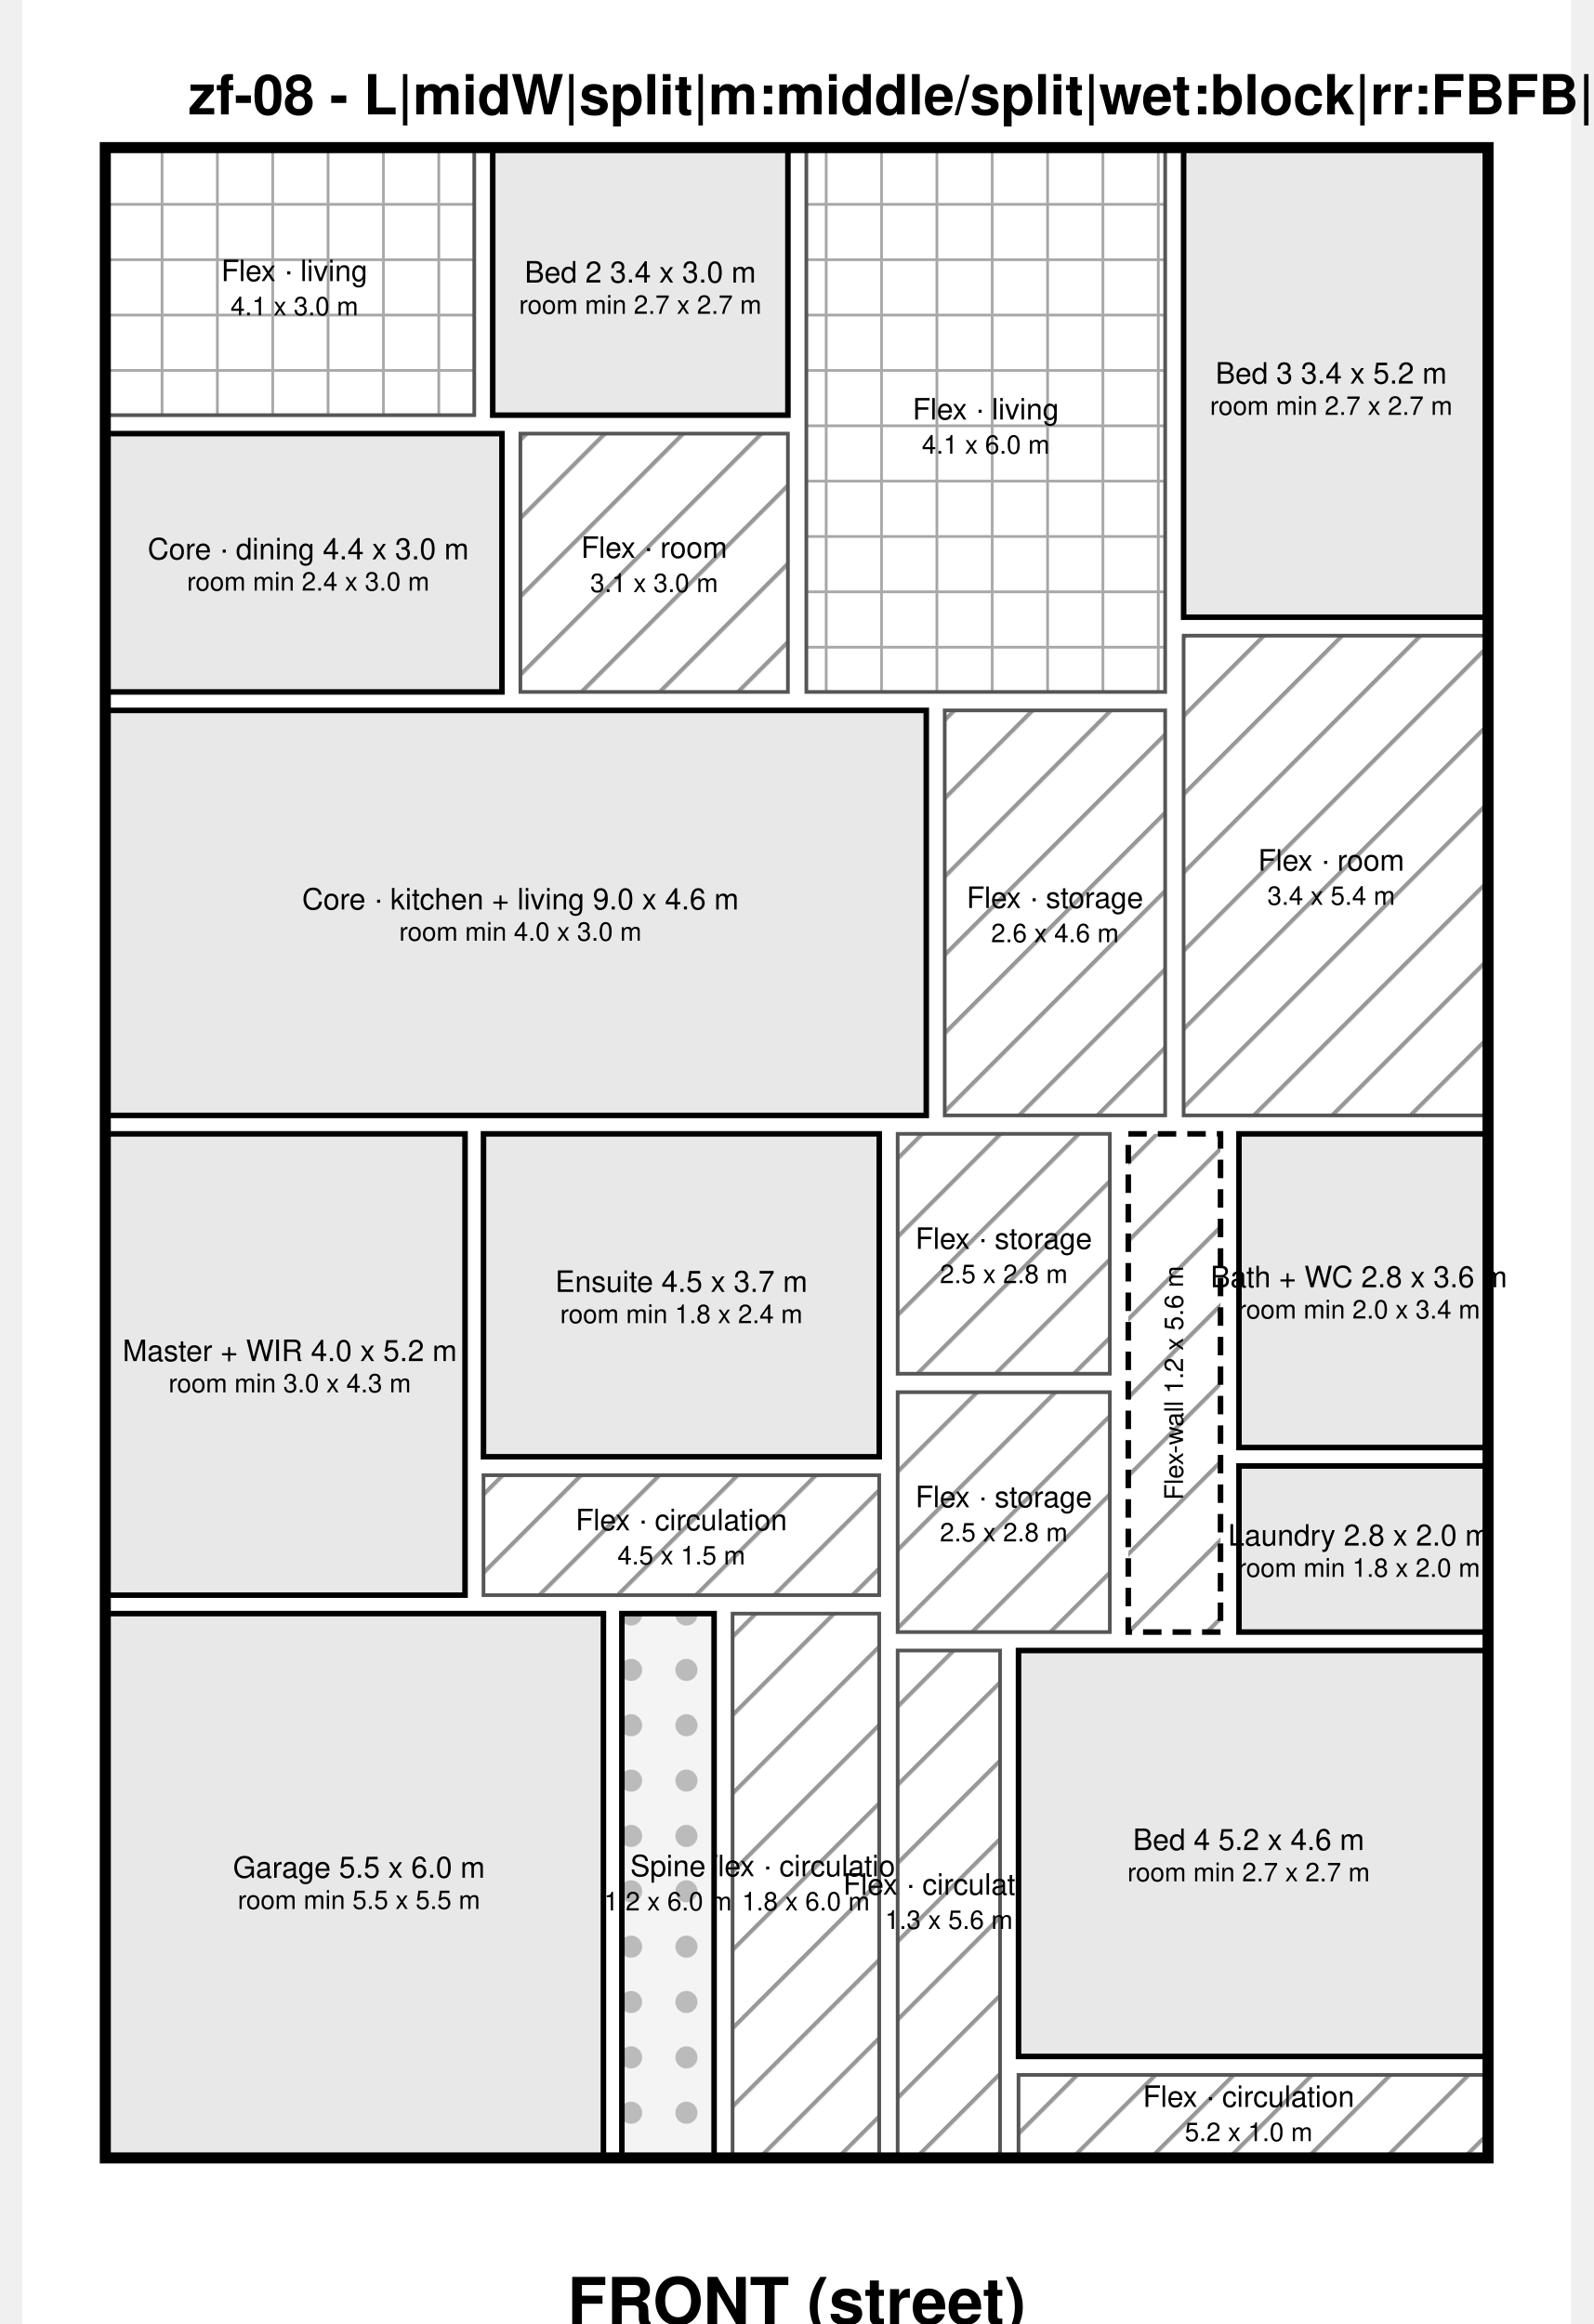
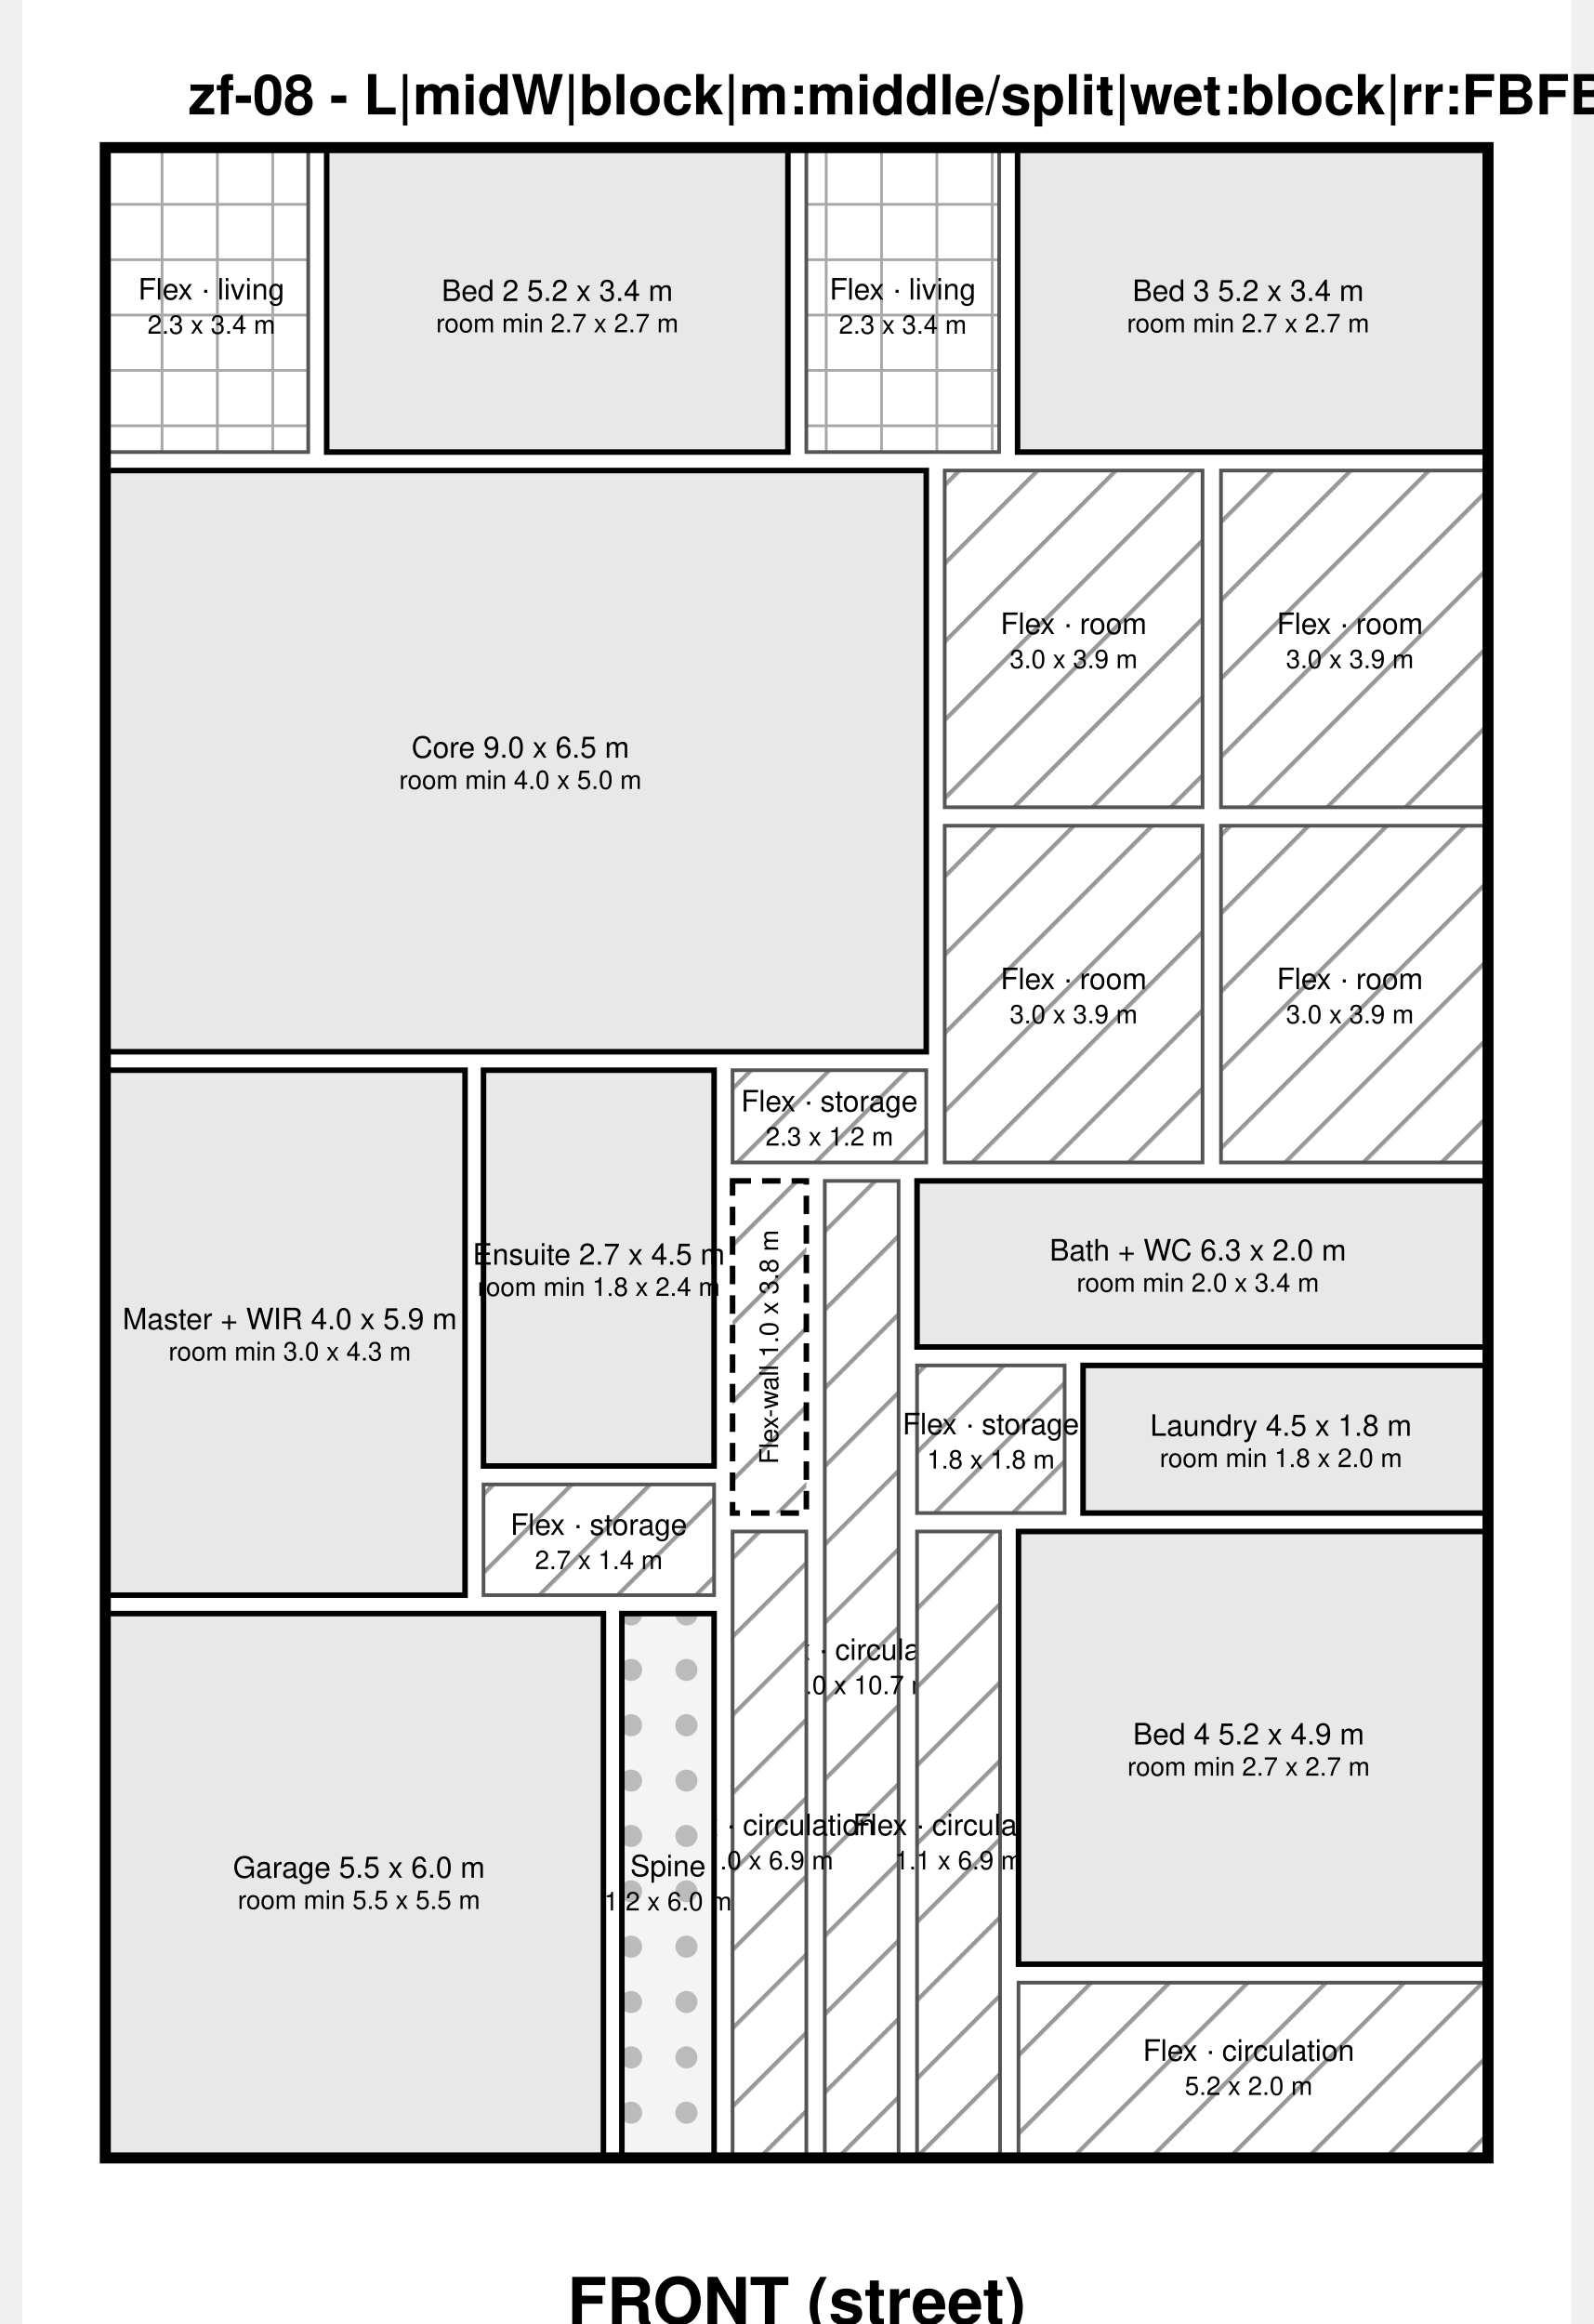
<svg xmlns="http://www.w3.org/2000/svg" width="840" height="1225" viewBox="-900 -1600 16790 25190" font-family="Helvetica, Arial, sans-serif" fill="#000">
  <defs>
    <pattern id="hatch" width="600" height="600" patternUnits="userSpaceOnUse" patternTransform="rotate(45)">
      <rect width="600" height="600" fill="#ffffff" />
      <line x1="0" y1="0" x2="0" y2="600" stroke="#999" stroke-width="90" />
    </pattern>
    <pattern id="hatch2" width="500" height="500" patternUnits="userSpaceOnUse" patternTransform="rotate(-45)">
      <rect width="500" height="500" fill="#ffffff" />
      <line x1="0" y1="0" x2="0" y2="500" stroke="#666" stroke-width="70" />
    </pattern>
    <pattern id="hatch3" width="600" height="600" patternUnits="userSpaceOnUse">
      <rect width="600" height="600" fill="#ffffff" />
      <line x1="0" y1="0" x2="0" y2="600" stroke="#aaa" stroke-width="60" />
      <line x1="0" y1="0" x2="600" y2="0" stroke="#aaa" stroke-width="60" />
    </pattern>
    <pattern id="dots" width="600" height="600" patternUnits="userSpaceOnUse">
      <rect width="600" height="600" fill="#f4f4f4" />
      <circle cx="300" cy="300" r="120" fill="#bbb" />
    </pattern>
  </defs>
  <rect x="-900" y="-1600" width="16790" height="25190" fill="#ffffff" />
-   <text x="900" y="-360" font-size="600" font-weight="bold">zf-08 - L|midW|split|m:middle/split|wet:block|rr:FBFB|fw|v0 - matches the target</text>
+   <text x="900" y="-360" font-size="600" font-weight="bold">zf-08 - L|midW|block|m:middle/split|wet:block|rr:FBFB|fw|v3</text>
  <g>
-     <rect x="0" y="0" width="4000" height="2900" fill="url(#hatch3)" stroke="#555" stroke-width="40" />
-     <text x="2050" y="1340" font-size="320" text-anchor="middle" dominant-baseline="middle">Flex · living</text>
-     <text x="2050" y="1724" font-size="280" text-anchor="middle" dominant-baseline="middle">4.1 x 3.0 m</text>
+     <rect x="0" y="0" width="2200" height="3300" fill="url(#hatch3)" stroke="#555" stroke-width="40" />
+     <text x="1150" y="1540" font-size="320" text-anchor="middle" dominant-baseline="middle">Flex · living</text>
+     <text x="1150" y="1924" font-size="280" text-anchor="middle" dominant-baseline="middle">2.3 x 3.4 m</text>
  </g>
  <g>
-     <rect x="7600" y="0" width="3890" height="5900" fill="url(#hatch3)" stroke="#555" stroke-width="40" />
-     <text x="9545" y="2840" font-size="320" text-anchor="middle" dominant-baseline="middle">Flex · living</text>
-     <text x="9545" y="3224" font-size="280" text-anchor="middle" dominant-baseline="middle">4.1 x 6.0 m</text>
+     <rect x="7600" y="0" width="2090" height="3300" fill="url(#hatch3)" stroke="#555" stroke-width="40" />
+     <text x="8645" y="1540" font-size="320" text-anchor="middle" dominant-baseline="middle">Flex · living</text>
+     <text x="8645" y="1924" font-size="280" text-anchor="middle" dominant-baseline="middle">2.3 x 3.4 m</text>
  </g>
  <g>
-     <rect x="4500" y="3100" width="2900" height="2800" fill="url(#hatch)" stroke="#555" stroke-width="40" />
-     <text x="5950" y="4340" font-size="320" text-anchor="middle" dominant-baseline="middle">Flex · room</text>
-     <text x="5950" y="4724" font-size="280" text-anchor="middle" dominant-baseline="middle">3.1 x 3.0 m</text>
+     <rect x="9100" y="3500" width="2795" height="3650" fill="url(#hatch)" stroke="#555" stroke-width="40" />
+     <text x="10497.5" y="5165" font-size="320" text-anchor="middle" dominant-baseline="middle">Flex · room</text>
+     <text x="10497.5" y="5549" font-size="280" text-anchor="middle" dominant-baseline="middle">3.0 x 3.9 m</text>
  </g>
  <g>
-     <rect x="11690" y="5290" width="3300" height="5200" fill="url(#hatch)" stroke="#555" stroke-width="40" />
-     <text x="13290" y="7730" font-size="320" text-anchor="middle" dominant-baseline="middle">Flex · room</text>
-     <text x="13290" y="8114" font-size="280" text-anchor="middle" dominant-baseline="middle">3.4 x 5.4 m</text>
+     <rect x="12095" y="3500" width="2895" height="3650" fill="url(#hatch)" stroke="#555" stroke-width="40" />
+     <text x="13492.5" y="5165" font-size="320" text-anchor="middle" dominant-baseline="middle">Flex · room</text>
+     <text x="13492.5" y="5549" font-size="280" text-anchor="middle" dominant-baseline="middle">3.0 x 3.9 m</text>
  </g>
  <g>
-     <rect x="9100" y="6100" width="2390" height="4390" fill="url(#hatch)" stroke="#555" stroke-width="40" />
-     <text x="10295" y="8135" font-size="320" text-anchor="middle" dominant-baseline="middle">Flex · storage</text>
-     <text x="10295" y="8519" font-size="280" text-anchor="middle" dominant-baseline="middle">2.6 x 4.6 m</text>
+     <rect x="9100" y="7350" width="2795" height="3650" fill="url(#hatch)" stroke="#555" stroke-width="40" />
+     <text x="10497.5" y="9015" font-size="320" text-anchor="middle" dominant-baseline="middle">Flex · room</text>
+     <text x="10497.5" y="9399" font-size="280" text-anchor="middle" dominant-baseline="middle">3.0 x 3.9 m</text>
  </g>
  <g>
-     <rect x="8590" y="10690" width="2300" height="2600" fill="url(#hatch)" stroke="#555" stroke-width="40" />
-     <text x="9740" y="11830" font-size="320" text-anchor="middle" dominant-baseline="middle">Flex · storage</text>
-     <text x="9740" y="12214" font-size="280" text-anchor="middle" dominant-baseline="middle">2.5 x 2.8 m</text>
+     <rect x="12095" y="7350" width="2895" height="3650" fill="url(#hatch)" stroke="#555" stroke-width="40" />
+     <text x="13492.5" y="9015" font-size="320" text-anchor="middle" dominant-baseline="middle">Flex · room</text>
+     <text x="13492.5" y="9399" font-size="280" text-anchor="middle" dominant-baseline="middle">3.0 x 3.9 m</text>
  </g>
  <g>
-     <rect x="8590" y="13490" width="2300" height="2600" fill="url(#hatch)" stroke="#555" stroke-width="40" />
-     <text x="9740" y="14630" font-size="320" text-anchor="middle" dominant-baseline="middle">Flex · storage</text>
-     <text x="9740" y="15014" font-size="280" text-anchor="middle" dominant-baseline="middle">2.5 x 2.8 m</text>
+     <rect x="6800" y="10000" width="2100" height="1000" fill="url(#hatch)" stroke="#555" stroke-width="40" />
+     <text x="7850" y="10340" font-size="320" text-anchor="middle" dominant-baseline="middle">Flex · storage</text>
+     <text x="7850" y="10724" font-size="280" text-anchor="middle" dominant-baseline="middle">2.3 x 1.2 m</text>
  </g>
  <g>
-     <rect x="4100" y="14390" width="4290" height="1300" fill="url(#hatch)" stroke="#555" stroke-width="40" />
-     <text x="6245" y="14880" font-size="320" text-anchor="middle" dominant-baseline="middle">Flex · circulation</text>
-     <text x="6245" y="15264" font-size="280" text-anchor="middle" dominant-baseline="middle">4.5 x 1.5 m</text>
+     <rect x="7800" y="11200" width="800" height="10590" fill="url(#hatch)" stroke="#555" stroke-width="40" />
+     <text x="8200" y="16285" font-size="320" text-anchor="middle" dominant-baseline="middle">Flex · circulation</text>
+     <text x="8200" y="16669" font-size="280" text-anchor="middle" dominant-baseline="middle">1.0 x 10.7 m</text>
  </g>
  <g>
-     <rect x="6800" y="15890" width="1590" height="5900" fill="url(#hatch)" stroke="#555" stroke-width="40" />
-     <text x="7595" y="18630" font-size="320" text-anchor="middle" dominant-baseline="middle">Flex · circulation</text>
-     <text x="7595" y="19014" font-size="280" text-anchor="middle" dominant-baseline="middle">1.8 x 6.0 m</text>
+     <rect x="8800" y="13200" width="1600" height="1600" fill="url(#hatch)" stroke="#555" stroke-width="40" />
+     <text x="9600" y="13840" font-size="320" text-anchor="middle" dominant-baseline="middle">Flex · storage</text>
+     <text x="9600" y="14224" font-size="280" text-anchor="middle" dominant-baseline="middle">1.8 x 1.8 m</text>
  </g>
  <g>
-     <rect x="8590" y="16290" width="1110" height="5500" fill="url(#hatch)" stroke="#555" stroke-width="40" />
-     <text x="9145" y="18830" font-size="320" text-anchor="middle" dominant-baseline="middle">Flex · circulation</text>
-     <text x="9145" y="19214" font-size="280" text-anchor="middle" dominant-baseline="middle">1.3 x 5.6 m</text>
+     <rect x="4100" y="14490" width="2500" height="1200" fill="url(#hatch)" stroke="#555" stroke-width="40" />
+     <text x="5350" y="14930" font-size="320" text-anchor="middle" dominant-baseline="middle">Flex · storage</text>
+     <text x="5350" y="15314" font-size="280" text-anchor="middle" dominant-baseline="middle">2.7 x 1.4 m</text>
  </g>
  <g>
-     <rect x="9900" y="20890" width="5090" height="900" fill="url(#hatch)" stroke="#555" stroke-width="40" />
-     <text x="12395" y="21130" font-size="320" text-anchor="middle" dominant-baseline="middle">Flex · circulation</text>
-     <text x="12395" y="21514" font-size="280" text-anchor="middle" dominant-baseline="middle">5.2 x 1.0 m</text>
+     <rect x="6800" y="15000" width="800" height="6790" fill="url(#hatch)" stroke="#555" stroke-width="40" />
+     <text x="7200" y="18185" font-size="320" text-anchor="middle" dominant-baseline="middle">Flex · circulation</text>
+     <text x="7200" y="18569" font-size="280" text-anchor="middle" dominant-baseline="middle">1.0 x 6.9 m</text>
  </g>
  <g>
-     <rect x="4200" y="0" width="3200" height="2900" fill="#e8e8e8" stroke="#000" stroke-width="60" />
-     <text x="5800" y="1356" font-size="320" text-anchor="middle" dominant-baseline="middle">Bed 2 3.4 x 3.0 m</text>
-     <text x="5800" y="1708" font-size="280" text-anchor="middle" dominant-baseline="middle">room min 2.7 x 2.7 m</text>
+     <rect x="8800" y="15000" width="900" height="6790" fill="url(#hatch)" stroke="#555" stroke-width="40" />
+     <text x="9250" y="18185" font-size="320" text-anchor="middle" dominant-baseline="middle">Flex · circulation</text>
+     <text x="9250" y="18569" font-size="280" text-anchor="middle" dominant-baseline="middle">1.1 x 6.9 m</text>
  </g>
  <g>
-     <rect x="11690" y="0" width="3300" height="5090" fill="#e8e8e8" stroke="#000" stroke-width="60" />
-     <text x="13290" y="2451" font-size="320" text-anchor="middle" dominant-baseline="middle">Bed 3 3.4 x 5.2 m</text>
-     <text x="13290" y="2803" font-size="280" text-anchor="middle" dominant-baseline="middle">room min 2.7 x 2.7 m</text>
+     <rect x="9900" y="19890" width="5090" height="1900" fill="url(#hatch)" stroke="#555" stroke-width="40" />
+     <text x="12395" y="20630" font-size="320" text-anchor="middle" dominant-baseline="middle">Flex · circulation</text>
+     <text x="12395" y="21014" font-size="280" text-anchor="middle" dominant-baseline="middle">5.2 x 2.0 m</text>
  </g>
  <g>
-     <rect x="0" y="3100" width="4300" height="2800" fill="#e8e8e8" stroke="#000" stroke-width="60" />
-     <text x="2200" y="4356" font-size="320" text-anchor="middle" dominant-baseline="middle">Core · dining 4.4 x 3.0 m</text>
-     <text x="2200" y="4708" font-size="280" text-anchor="middle" dominant-baseline="middle">room min 2.4 x 3.0 m</text>
+     <rect x="2400" y="0" width="5000" height="3300" fill="#e8e8e8" stroke="#000" stroke-width="60" />
+     <text x="4900" y="1556" font-size="320" text-anchor="middle" dominant-baseline="middle">Bed 2 5.2 x 3.4 m</text>
+     <text x="4900" y="1908" font-size="280" text-anchor="middle" dominant-baseline="middle">room min 2.7 x 2.7 m</text>
  </g>
  <g>
-     <rect x="0" y="6100" width="8900" height="4390" fill="#e8e8e8" stroke="#000" stroke-width="60" />
-     <text x="4500" y="8151" font-size="320" text-anchor="middle" dominant-baseline="middle">Core · kitchen + living 9.0 x 4.6 m</text>
-     <text x="4500" y="8503" font-size="280" text-anchor="middle" dominant-baseline="middle">room min 4.0 x 3.0 m</text>
+     <rect x="9890" y="0" width="5100" height="3300" fill="#e8e8e8" stroke="#000" stroke-width="60" />
+     <text x="12390" y="1556" font-size="320" text-anchor="middle" dominant-baseline="middle">Bed 3 5.2 x 3.4 m</text>
+     <text x="12390" y="1908" font-size="280" text-anchor="middle" dominant-baseline="middle">room min 2.7 x 2.7 m</text>
  </g>
  <g>
-     <rect x="0" y="10690" width="3900" height="5000" fill="#e8e8e8" stroke="#000" stroke-width="60" />
-     <text x="2000" y="13046" font-size="320" text-anchor="middle" dominant-baseline="middle">Master + WIR 4.0 x 5.2 m</text>
-     <text x="2000" y="13398" font-size="280" text-anchor="middle" dominant-baseline="middle">room min 3.0 x 4.3 m</text>
+     <rect x="0" y="3500" width="8900" height="6300" fill="#e8e8e8" stroke="#000" stroke-width="60" />
+     <text x="4500" y="6506" font-size="320" text-anchor="middle" dominant-baseline="middle">Core 9.0 x 6.5 m</text>
+     <text x="4500" y="6858" font-size="280" text-anchor="middle" dominant-baseline="middle">room min 4.0 x 5.0 m</text>
  </g>
  <g>
-     <rect x="4100" y="10690" width="4290" height="3500" fill="#e8e8e8" stroke="#000" stroke-width="60" />
-     <text x="6245" y="12296" font-size="320" text-anchor="middle" dominant-baseline="middle">Ensuite 4.5 x 3.7 m</text>
-     <text x="6245" y="12648" font-size="280" text-anchor="middle" dominant-baseline="middle">room min 1.8 x 2.4 m</text>
+     <rect x="0" y="10000" width="3900" height="5690" fill="#e8e8e8" stroke="#000" stroke-width="60" />
+     <text x="2000" y="12701" font-size="320" text-anchor="middle" dominant-baseline="middle">Master + WIR 4.0 x 5.9 m</text>
+     <text x="2000" y="13053" font-size="280" text-anchor="middle" dominant-baseline="middle">room min 3.0 x 4.3 m</text>
+   </g>
+   <g>
+     <rect x="4100" y="10000" width="2500" height="4290" fill="#e8e8e8" stroke="#000" stroke-width="60" />
+     <text x="5350" y="12001" font-size="320" text-anchor="middle" dominant-baseline="middle">Ensuite 2.7 x 4.5 m</text>
+     <text x="5350" y="12353" font-size="280" text-anchor="middle" dominant-baseline="middle">room min 1.8 x 2.4 m</text>
  </g>
  <g>
    <rect x="0" y="15890" width="5400" height="5900" fill="#e8e8e8" stroke="#000" stroke-width="60" />
    <text x="2750" y="18646" font-size="320" text-anchor="middle" dominant-baseline="middle">Garage 5.5 x 6.0 m</text>
    <text x="2750" y="18998" font-size="280" text-anchor="middle" dominant-baseline="middle">room min 5.5 x 5.5 m</text>
  </g>
  <g>
-     <rect x="11090" y="10690" width="1000" height="5400" fill="url(#hatch)" stroke="#000" stroke-width="60" stroke-dasharray="200 120" />
-     <text transform="translate(11590 13390) rotate(-90)" font-size="280" text-anchor="middle" dominant-baseline="middle">Flex-wall 1.2 x 5.6 m</text>
+     <rect x="6800" y="11200" width="800" height="3600" fill="url(#hatch)" stroke="#000" stroke-width="60" stroke-dasharray="200 120" />
+     <text transform="translate(7200 13000) rotate(-90)" font-size="280" text-anchor="middle" dominant-baseline="middle">Flex-wall 1.0 x 3.8 m</text>
  </g>
  <g>
-     <rect x="12290" y="10690" width="2700" height="3400" fill="#e8e8e8" stroke="#000" stroke-width="60" />
-     <text x="13590" y="12246" font-size="320" text-anchor="middle" dominant-baseline="middle">Bath + WC 2.8 x 3.6 m</text>
-     <text x="13590" y="12598" font-size="280" text-anchor="middle" dominant-baseline="middle">room min 2.0 x 3.4 m</text>
+     <rect x="8800" y="11200" width="6190" height="1800" fill="#e8e8e8" stroke="#000" stroke-width="60" />
+     <text x="11845" y="11956" font-size="320" text-anchor="middle" dominant-baseline="middle">Bath + WC 6.3 x 2.0 m</text>
+     <text x="11845" y="12308" font-size="280" text-anchor="middle" dominant-baseline="middle">room min 2.0 x 3.4 m</text>
  </g>
  <g>
-     <rect x="12290" y="14290" width="2700" height="1800" fill="#e8e8e8" stroke="#000" stroke-width="60" />
-     <text x="13590" y="15046" font-size="320" text-anchor="middle" dominant-baseline="middle">Laundry 2.8 x 2.0 m</text>
-     <text x="13590" y="15398" font-size="280" text-anchor="middle" dominant-baseline="middle">room min 1.8 x 2.0 m</text>
+     <rect x="10600" y="13200" width="4390" height="1600" fill="#e8e8e8" stroke="#000" stroke-width="60" />
+     <text x="12745" y="13856" font-size="320" text-anchor="middle" dominant-baseline="middle">Laundry 4.5 x 1.8 m</text>
+     <text x="12745" y="14208" font-size="280" text-anchor="middle" dominant-baseline="middle">room min 1.8 x 2.0 m</text>
  </g>
  <g>
-     <rect x="9900" y="16290" width="5090" height="4400" fill="#e8e8e8" stroke="#000" stroke-width="60" />
-     <text x="12395" y="18346" font-size="320" text-anchor="middle" dominant-baseline="middle">Bed 4 5.2 x 4.6 m</text>
-     <text x="12395" y="18698" font-size="280" text-anchor="middle" dominant-baseline="middle">room min 2.7 x 2.7 m</text>
+     <rect x="9900" y="15000" width="5090" height="4690" fill="#e8e8e8" stroke="#000" stroke-width="60" />
+     <text x="12395" y="17201" font-size="320" text-anchor="middle" dominant-baseline="middle">Bed 4 5.2 x 4.9 m</text>
+     <text x="12395" y="17553" font-size="280" text-anchor="middle" dominant-baseline="middle">room min 2.7 x 2.7 m</text>
  </g>
  <g>
    <rect x="5600" y="15890" width="1000" height="5900" fill="url(#dots)" stroke="#000" stroke-width="60" />
    <text x="6100" y="18630" font-size="320" text-anchor="middle" dominant-baseline="middle">Spine</text>
    <text x="6100" y="19014" font-size="280" text-anchor="middle" dominant-baseline="middle">1.2 x 6.0 m</text>
  </g>
  <rect x="0" y="0" width="14990" height="21790" fill="none" stroke="#000" stroke-width="120" />
  <text x="7495" y="23590" font-size="700" text-anchor="middle" font-weight="bold">FRONT (street)</text>
</svg>
